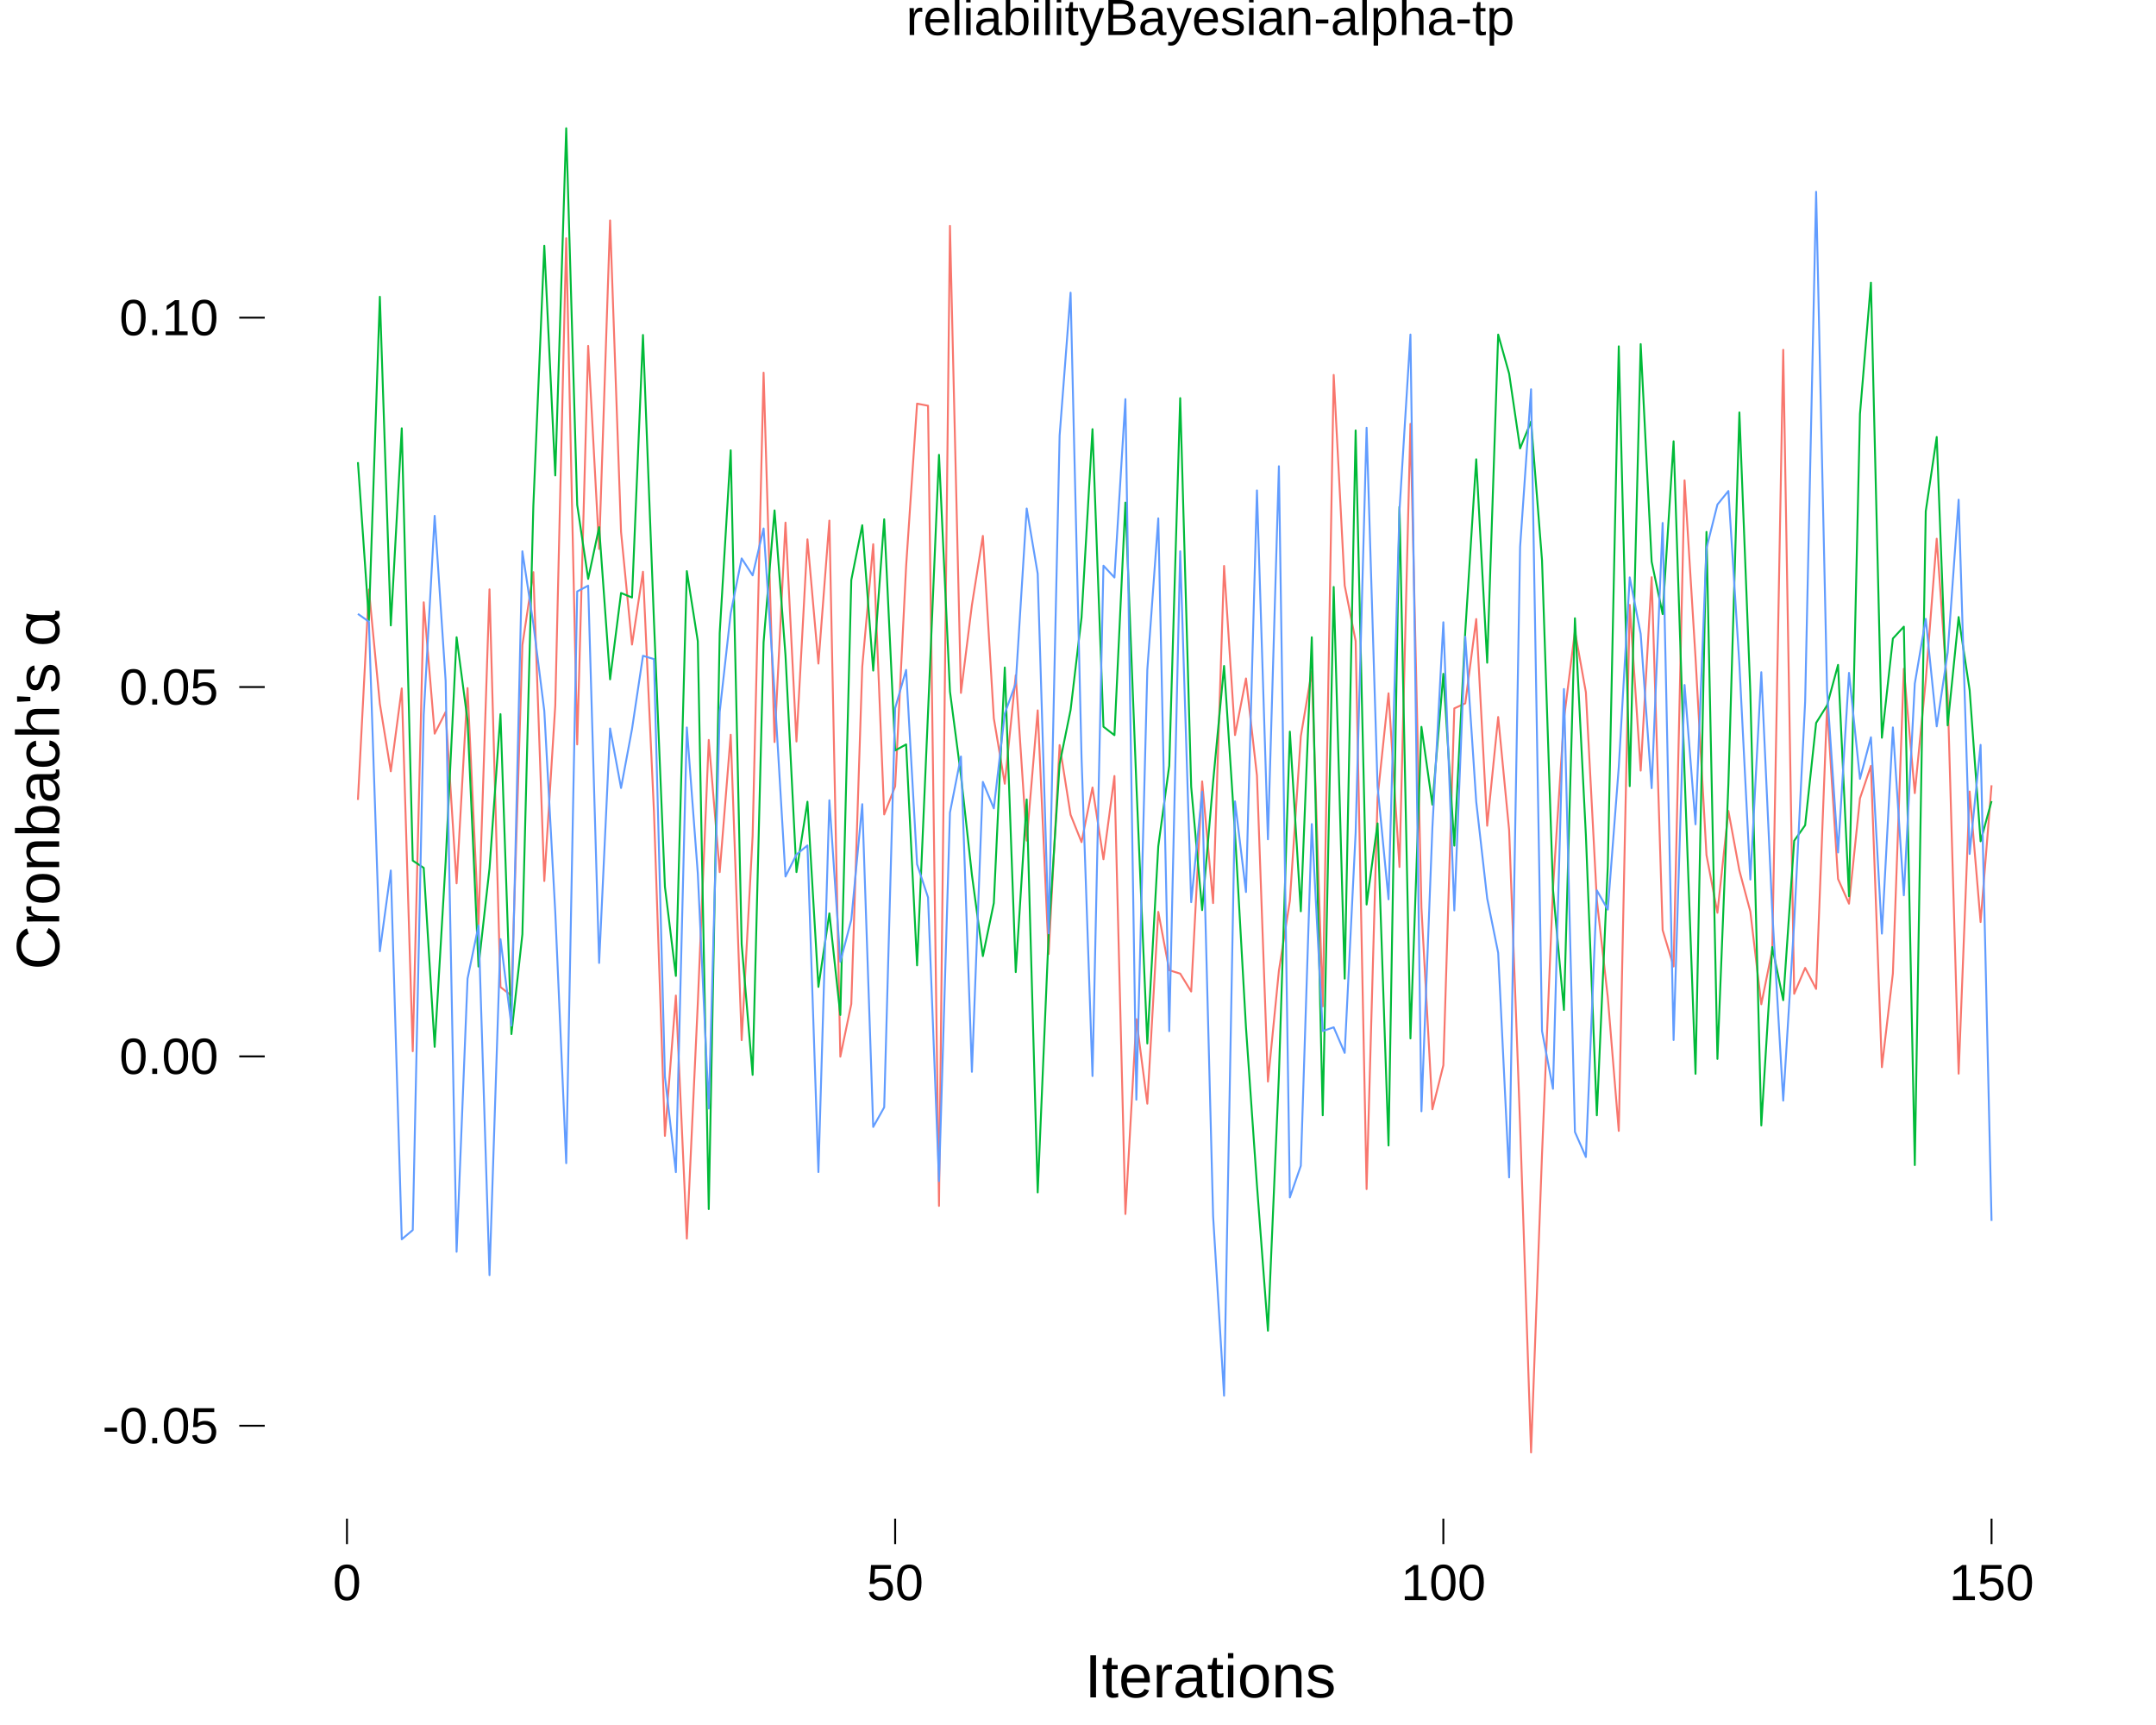
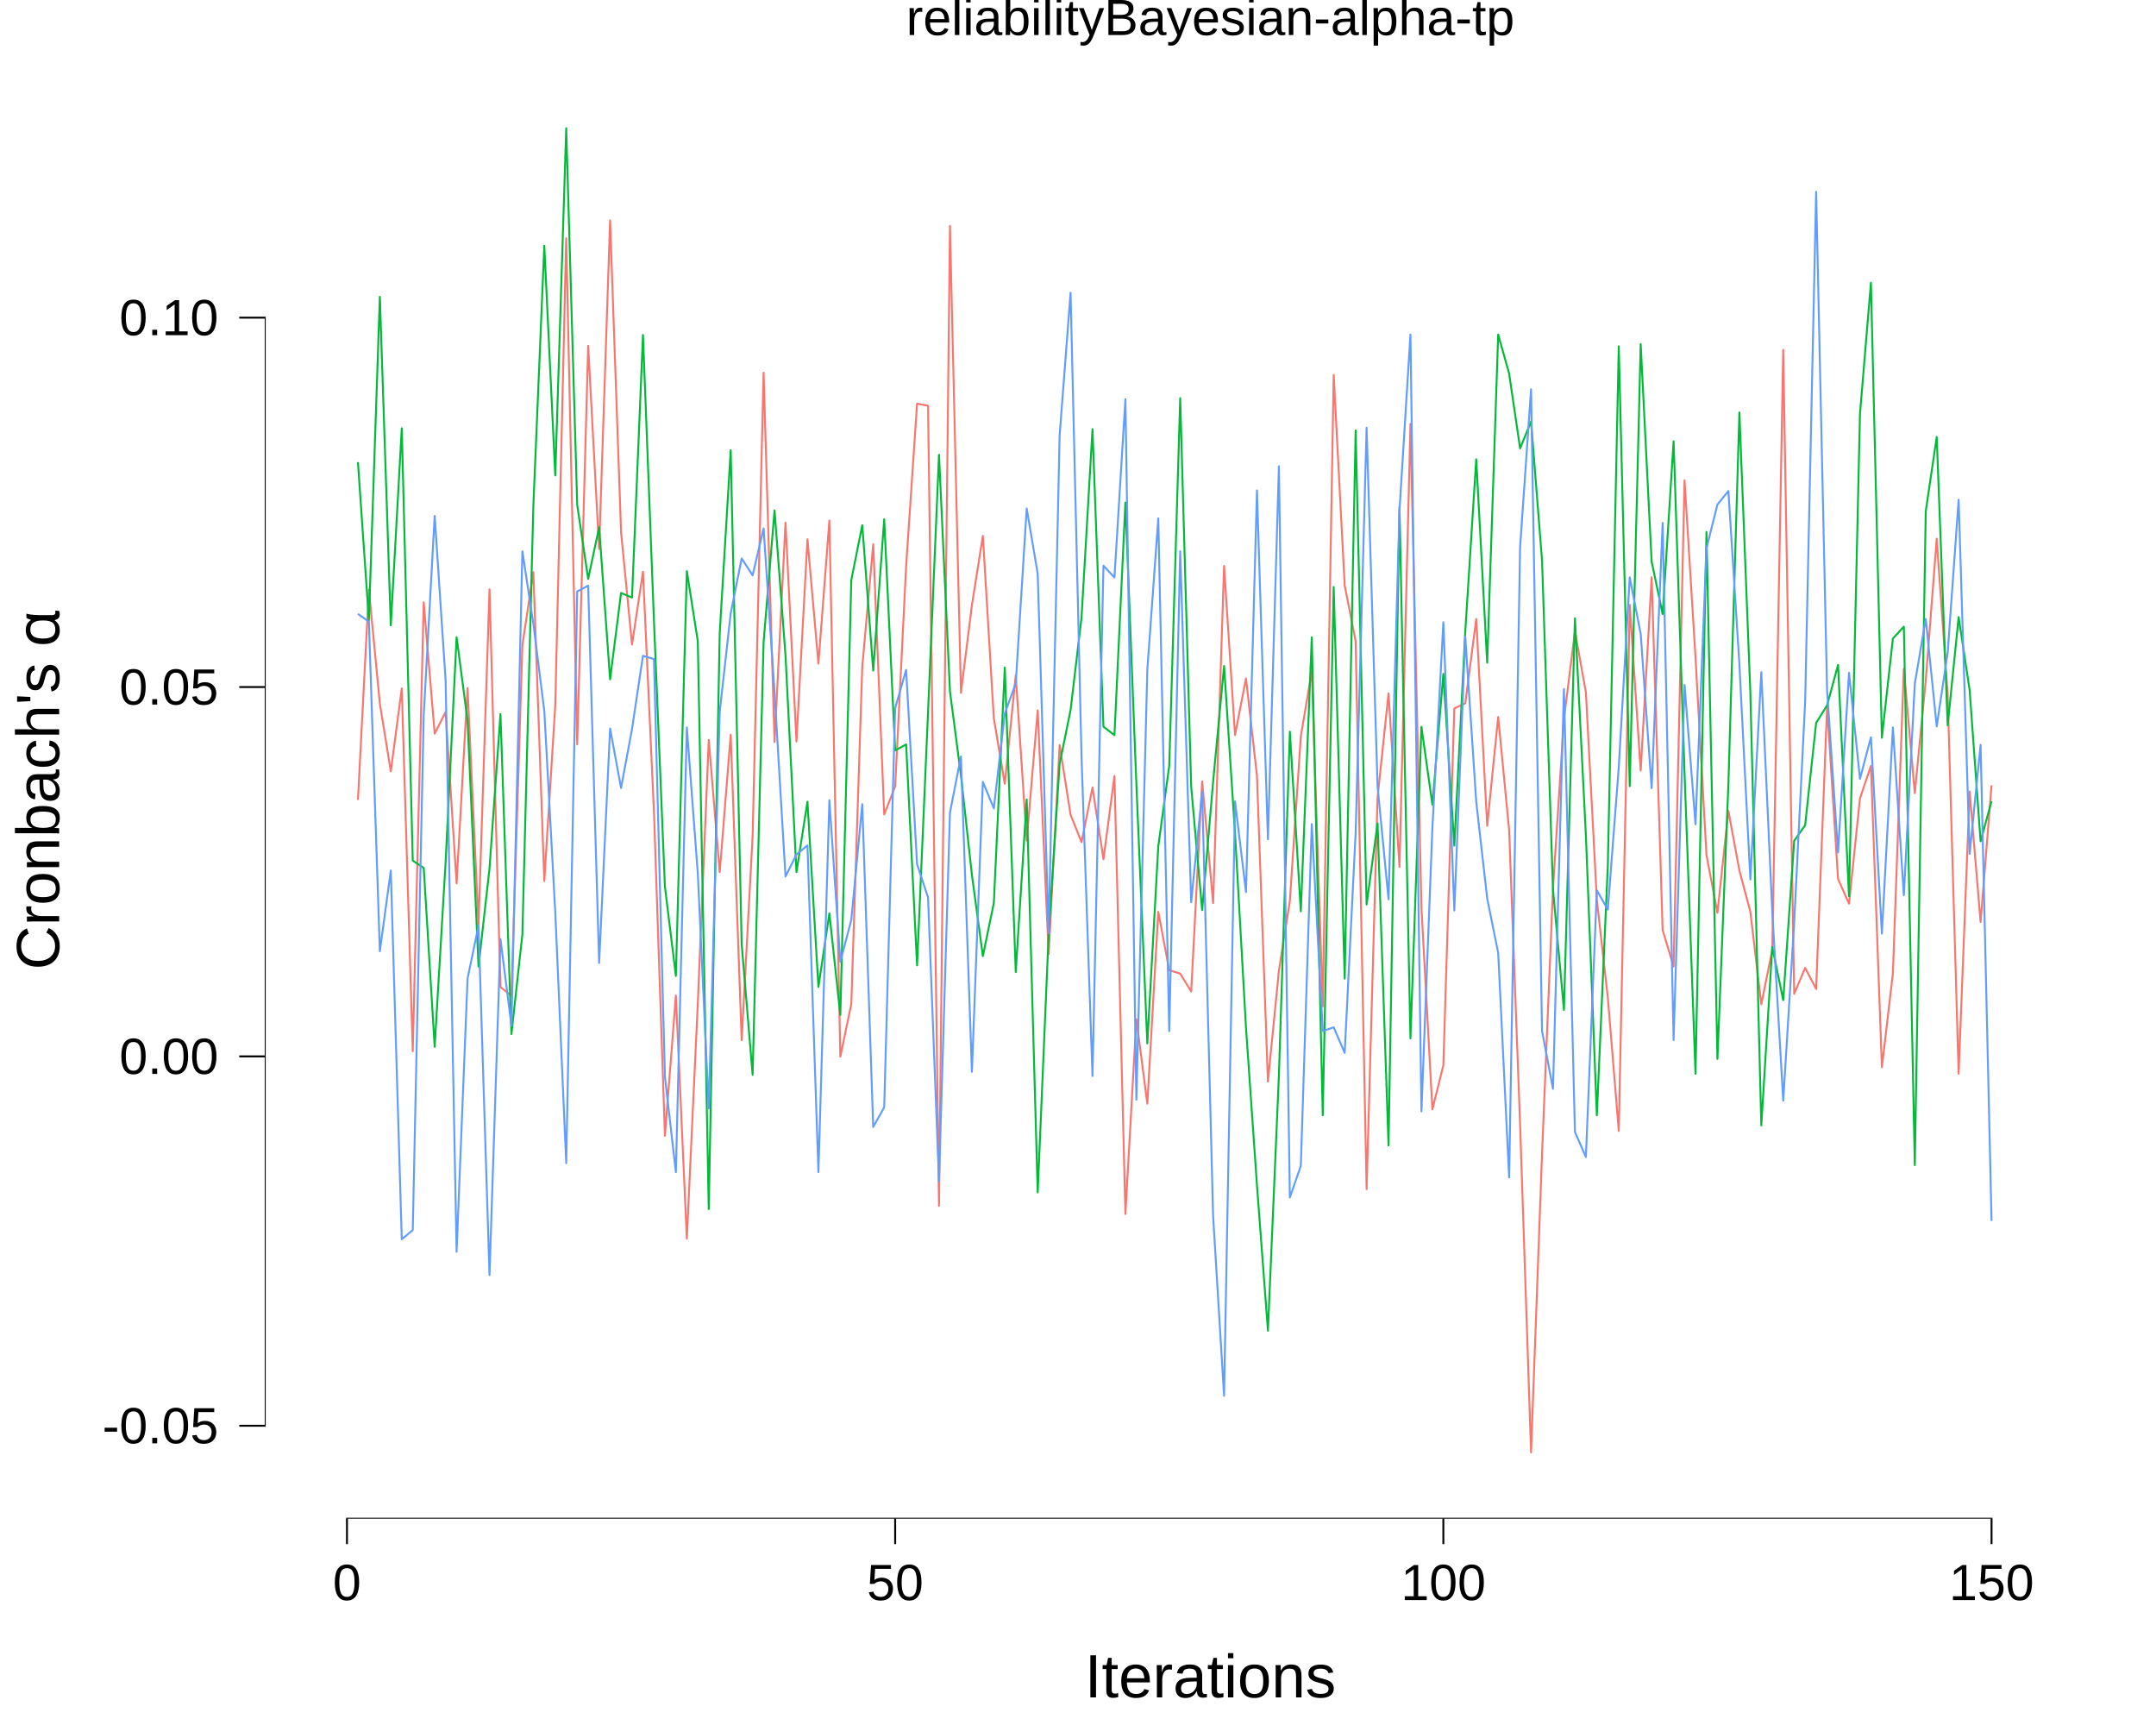
<svg xmlns="http://www.w3.org/2000/svg" viewBox="0 0 720.00 576.00">
  <defs>
    <style type="text/css">
    line, polyline, polygon, path, rect, circle {
      fill: none;
      stroke: #000000;
      stroke-linecap: round;
      stroke-linejoin: round;
      stroke-miterlimit: 10.00;
    }
  </style>
  </defs>
  <rect width="100%" height="100%" style="stroke: none; fill: #FFFFFF;" />
  <rect x="0.00" y="0.00" width="720.00" height="576.00" style="stroke-width: 10.67; stroke: none;" />
  <defs>
    <clipPath id="cpODguNDF8NzIwLjAwfDUwNy4xMHwyMC43MQ==">
      <rect x="88.41" y="20.71" width="631.59" height="486.38" />
    </clipPath>
  </defs>
  <rect x="88.41" y="20.71" width="631.59" height="486.38" style="stroke-width: 10.67; stroke: none;" clip-path="url(#cpODguNDF8NzIwLjAwfDUwNy4xMHwyMC43MQ==)" />
  <polyline points="119.53,267.10 123.19,196.85 126.85,234.99 130.51,257.55 134.17,229.87 137.84,351.02 141.50,201.11 145.16,244.98 148.82,237.75 152.48,294.96 156.14,229.76 159.80,308.66 163.47,196.79 167.13,329.59 170.79,332.47 174.45,215.42 178.11,191.03 181.77,294.18 185.43,235.59 189.09,79.55 192.76,248.57 196.42,115.49 200.08,183.31 203.74,73.60 207.40,177.63 211.06,215.23 214.72,190.90 218.39,271.06 222.05,379.28 225.71,332.43 229.37,413.59 233.03,335.05 236.69,247.07 240.35,291.22 244.02,245.33 247.68,347.32 251.34,279.13 255.00,124.44 258.66,247.78 262.32,174.51 265.98,247.60 269.65,180.09 273.31,221.58 276.97,173.83 280.63,352.83 284.29,335.25 287.95,222.67 291.61,181.72 295.28,271.96 298.94,262.56 302.60,189.07 306.26,134.78 309.92,135.48 313.58,402.66 317.24,75.44 320.91,231.37 324.57,202.06 328.23,178.94 331.89,239.87 335.55,261.71 339.21,225.50 342.87,280.69 346.54,237.20 350.20,318.56 353.86,248.79 357.52,272.06 361.18,281.20 364.84,262.96 368.50,286.92 372.17,259.11 375.83,405.37 379.49,340.31 383.15,368.54 386.81,304.48 390.47,323.97 394.13,325.11 397.80,331.08 401.46,260.91 405.12,301.55 408.78,188.97 412.44,245.45 416.10,226.54 419.76,258.98 423.43,361.15 427.09,324.16 430.75,300.81 434.41,245.87 438.07,224.16 441.73,336.04 445.39,125.19 449.06,195.49 452.72,214.06 456.38,397.05 460.04,266.32 463.70,231.50 467.36,289.50 471.02,141.53 474.69,303.13 478.35,370.41 482.01,355.71 485.67,236.54 489.33,234.86 492.99,206.70 496.65,275.73 500.32,239.42 503.98,277.23 507.64,375.59 511.30,484.99 514.96,385.45 518.62,296.70 522.28,240.17 525.95,210.79 529.61,231.17 533.27,300.55 536.93,333.07 540.59,377.62 544.25,201.98 547.91,257.32 551.57,192.74 555.24,310.56 558.90,322.72 562.56,160.39 566.22,219.61 569.88,285.50 573.54,304.79 577.20,270.78 580.87,290.67 584.53,304.40 588.19,335.34 591.85,317.17 595.51,116.81 599.17,331.84 602.83,323.20 606.50,330.22 610.16,235.83 613.82,293.50 617.48,301.75 621.14,266.58 624.80,255.73 628.46,356.35 632.13,325.07 635.79,223.32 639.45,264.84 643.11,227.15 646.77,179.88 650.43,232.07 654.09,358.51 657.76,264.29 661.42,307.88 665.08,262.21 " style="stroke-width: 0.64; stroke: #F8766D; stroke-linecap: butt;" clip-path="url(#cpODguNDF8NzIwLjAwfDUwNy4xMHwyMC43MQ==)" />
  <polyline points="119.53,154.32 123.19,207.10 126.85,99.10 130.51,208.84 134.17,143.01 137.84,287.37 141.50,289.79 145.16,349.55 148.82,287.78 152.48,212.78 156.14,240.58 159.80,322.74 163.47,289.99 167.13,238.46 170.79,345.29 174.45,311.96 178.11,168.94 181.77,82.05 185.43,158.76 189.09,42.82 192.76,168.60 196.42,193.30 200.08,176.03 203.74,226.84 207.40,198.01 211.06,199.52 214.72,111.85 218.39,207.31 222.05,296.07 225.71,325.88 229.37,190.70 233.03,214.09 236.69,403.73 240.35,211.36 244.02,150.36 247.68,315.24 251.34,358.91 255.00,214.43 258.66,170.43 262.32,218.89 265.98,291.20 269.65,267.70 273.31,329.54 276.97,304.98 280.63,338.91 284.29,193.69 287.95,175.38 291.61,223.92 295.28,173.40 298.94,250.59 302.60,248.57 306.26,322.34 309.92,237.84 313.58,151.87 317.24,230.87 320.91,258.91 324.57,292.13 328.23,319.25 331.89,301.53 335.55,222.89 339.21,324.59 342.87,266.95 346.54,398.16 350.20,311.89 353.86,255.09 357.52,237.09 361.18,206.21 364.84,143.30 368.50,242.66 372.17,245.49 375.83,167.82 379.49,261.74 383.15,348.43 386.81,282.59 390.47,255.70 394.13,132.94 397.80,262.70 401.46,303.90 405.12,261.06 408.78,222.38 412.44,278.25 416.10,343.16 419.76,395.73 423.43,444.34 427.09,359.13 430.75,244.30 434.41,304.29 438.07,212.79 441.73,372.41 445.39,196.00 449.06,326.78 452.72,143.73 456.38,302.03 460.04,274.94 463.70,382.50 467.36,169.21 471.02,346.74 474.69,242.70 478.35,268.70 482.01,224.99 485.67,282.37 489.33,210.82 492.99,153.36 496.65,221.29 500.32,111.72 503.98,124.76 507.64,149.73 511.30,140.75 514.96,187.09 518.62,296.98 522.28,337.24 525.95,206.45 529.61,278.95 533.27,372.42 536.93,289.16 540.59,115.64 544.25,262.50 547.91,114.90 551.57,187.53 555.24,205.05 558.90,147.35 562.56,258.22 566.22,358.56 569.88,177.61 573.54,353.58 577.20,261.77 580.87,137.72 584.53,231.23 588.19,375.80 591.85,316.23 595.51,333.98 599.17,280.75 602.83,275.56 606.50,241.39 610.16,235.53 613.82,222.01 617.48,299.25 621.14,138.24 624.80,94.40 628.46,246.34 632.13,213.22 635.79,209.25 639.45,389.04 643.11,170.72 646.77,145.91 650.43,242.20 654.09,206.04 657.76,230.42 661.42,280.92 665.08,267.51 " style="stroke-width: 0.64; stroke: #00BA38; stroke-linecap: butt;" clip-path="url(#cpODguNDF8NzIwLjAwfDUwNy4xMHwyMC43MQ==)" />
  <polyline points="119.53,204.99 123.19,207.58 126.85,317.63 130.51,290.67 134.17,413.82 137.84,410.73 141.50,238.74 145.16,172.25 148.82,227.33 152.48,417.98 156.14,326.78 159.80,309.06 163.47,425.78 167.13,313.59 170.79,342.48 174.45,184.08 178.11,208.31 181.77,237.38 185.43,304.58 189.09,388.40 192.76,197.49 196.42,195.56 200.08,321.54 203.74,243.25 207.40,263.12 211.06,243.45 214.72,218.97 218.39,220.08 222.05,359.54 225.71,391.40 229.37,242.91 233.03,291.65 236.69,370.15 240.35,237.69 244.02,204.78 247.68,186.46 251.34,192.12 255.00,176.46 258.66,231.21 262.32,292.68 265.98,285.32 269.65,282.30 273.31,391.37 276.97,267.21 280.63,321.17 284.29,307.15 287.95,268.52 291.61,376.30 295.28,369.74 298.94,236.47 302.60,223.69 306.26,288.58 309.92,299.66 313.58,394.37 317.24,271.33 320.91,252.60 324.57,357.89 328.23,261.09 331.89,269.92 335.55,238.26 339.21,228.17 342.87,169.79 346.54,191.56 350.20,311.66 353.86,145.46 357.52,97.73 361.18,252.90 364.84,359.30 368.50,188.89 372.17,192.84 375.83,133.28 379.49,367.20 383.15,223.65 386.81,173.09 390.47,344.33 394.13,184.08 397.80,301.25 401.46,264.34 405.12,406.12 408.78,466.05 412.44,267.58 416.10,297.86 419.76,163.75 423.43,280.26 427.09,155.68 430.75,399.84 434.41,389.27 438.07,275.17 441.73,344.28 445.39,343.03 449.06,351.57 452.72,278.04 456.38,142.83 460.04,262.56 463.70,300.29 467.36,170.41 471.02,111.71 474.69,371.08 478.35,276.35 482.01,207.78 485.67,304.01 489.33,212.60 492.99,267.72 496.65,300.01 500.32,318.18 503.98,393.15 507.64,182.62 511.30,129.98 514.96,344.27 518.62,363.56 522.28,230.07 525.95,377.97 529.61,386.34 533.27,297.30 536.93,303.73 540.59,256.17 544.25,192.79 547.91,211.66 551.57,263.17 555.24,174.62 558.90,347.28 562.56,228.73 566.22,275.25 569.88,183.08 573.54,168.47 577.20,163.95 580.87,221.75 584.53,293.69 588.19,224.45 591.85,304.30 595.51,367.51 599.17,308.06 602.83,234.28 606.50,64.05 610.16,230.63 613.82,284.65 617.48,224.68 621.14,260.07 624.80,246.18 628.46,311.75 632.13,242.90 635.79,298.96 639.45,228.28 643.11,206.65 646.77,242.55 650.43,217.88 654.09,166.85 657.76,285.14 661.42,248.72 665.08,407.68 " style="stroke-width: 0.64; stroke: #619CFF; stroke-linecap: butt;" clip-path="url(#cpODguNDF8NzIwLjAwfDUwNy4xMHwyMC43MQ==)" />
+   <line x1="115.55" y1="507.10" x2="665.40" y2="507.10" style="stroke-width: 0.64; stroke-linecap: butt;" clip-path="url(#cpODguNDF8NzIwLjAwfDUwNy4xMHwyMC43MQ==)" />
+   <line x1="88.41" y1="476.40" x2="88.41" y2="105.75" style="stroke-width: 0.64; stroke-linecap: butt;" clip-path="url(#cpODguNDF8NzIwLjAwfDUwNy4xMHwyMC43MQ==)" />
  <rect x="88.41" y="20.71" width="631.59" height="486.38" style="stroke-width: 0.00; stroke: none;" clip-path="url(#cpODguNDF8NzIwLjAwfDUwNy4xMHwyMC43MQ==)" />
  <defs>
    <clipPath id="cpMC4wMHw3MjAuMDB8NTc2LjAwfDAuMDA=">
      <rect x="0.00" y="0.00" width="720.00" height="576.00" />
    </clipPath>
  </defs>
  <polyline points="88.41,507.10 88.41,20.71 " style="stroke-width: 0.00; stroke: none; stroke-linecap: butt;" clip-path="url(#cpMC4wMHw3MjAuMDB8NTc2LjAwfDAuMDA=)" />
  <g clip-path="url(#cpMC4wMHw3MjAuMDB8NTc2LjAwfDAuMDA=)">
    <text x="34.19" y="481.93" style="font-size: 17.00px; font-family: Liberation Sans;" textLength="38.73px" lengthAdjust="spacingAndGlyphs">-0.05</text>
  </g>
  <g clip-path="url(#cpMC4wMHw3MjAuMDB8NTc2LjAwfDAuMDA=)">
    <text x="39.85" y="358.59" style="font-size: 17.00px; font-family: Liberation Sans;" textLength="33.08px" lengthAdjust="spacingAndGlyphs">0.00</text>
  </g>
  <g clip-path="url(#cpMC4wMHw3MjAuMDB8NTc2LjAwfDAuMDA=)">
    <text x="39.85" y="235.26" style="font-size: 17.00px; font-family: Liberation Sans;" textLength="33.08px" lengthAdjust="spacingAndGlyphs">0.05</text>
  </g>
  <g clip-path="url(#cpMC4wMHw3MjAuMDB8NTc2LjAwfDAuMDA=)">
    <text x="39.85" y="111.92" style="font-size: 17.00px; font-family: Liberation Sans;" textLength="33.08px" lengthAdjust="spacingAndGlyphs">0.10</text>
  </g>
  <polyline points="79.90,476.08 88.41,476.08 " style="stroke-width: 0.64; stroke-linecap: butt;" clip-path="url(#cpMC4wMHw3MjAuMDB8NTc2LjAwfDAuMDA=)" />
  <polyline points="79.90,352.74 88.41,352.74 " style="stroke-width: 0.64; stroke-linecap: butt;" clip-path="url(#cpMC4wMHw3MjAuMDB8NTc2LjAwfDAuMDA=)" />
  <polyline points="79.90,229.41 88.41,229.41 " style="stroke-width: 0.64; stroke-linecap: butt;" clip-path="url(#cpMC4wMHw3MjAuMDB8NTc2LjAwfDAuMDA=)" />
  <polyline points="79.90,106.07 88.41,106.07 " style="stroke-width: 0.64; stroke-linecap: butt;" clip-path="url(#cpMC4wMHw3MjAuMDB8NTc2LjAwfDAuMDA=)" />
  <polyline points="88.41,507.10 720.00,507.10 " style="stroke-width: 0.00; stroke: none; stroke-linecap: butt;" clip-path="url(#cpMC4wMHw3MjAuMDB8NTc2LjAwfDAuMDA=)" />
  <polyline points="115.87,515.60 115.87,507.10 " style="stroke-width: 0.64; stroke-linecap: butt;" clip-path="url(#cpMC4wMHw3MjAuMDB8NTc2LjAwfDAuMDA=)" />
  <polyline points="298.94,515.60 298.94,507.10 " style="stroke-width: 0.64; stroke-linecap: butt;" clip-path="url(#cpMC4wMHw3MjAuMDB8NTc2LjAwfDAuMDA=)" />
  <polyline points="482.01,515.60 482.01,507.10 " style="stroke-width: 0.64; stroke-linecap: butt;" clip-path="url(#cpMC4wMHw3MjAuMDB8NTc2LjAwfDAuMDA=)" />
  <polyline points="665.08,515.60 665.08,507.10 " style="stroke-width: 0.64; stroke-linecap: butt;" clip-path="url(#cpMC4wMHw3MjAuMDB8NTc2LjAwfDAuMDA=)" />
  <g clip-path="url(#cpMC4wMHw3MjAuMDB8NTc2LjAwfDAuMDA=)">
    <text x="111.14" y="534.28" style="font-size: 17.00px; font-family: Liberation Sans;" textLength="9.45px" lengthAdjust="spacingAndGlyphs">0</text>
  </g>
  <g clip-path="url(#cpMC4wMHw3MjAuMDB8NTc2LjAwfDAuMDA=)">
    <text x="289.48" y="534.28" style="font-size: 17.00px; font-family: Liberation Sans;" textLength="18.91px" lengthAdjust="spacingAndGlyphs">50</text>
  </g>
  <g clip-path="url(#cpMC4wMHw3MjAuMDB8NTc2LjAwfDAuMDA=)">
    <text x="467.83" y="534.28" style="font-size: 17.00px; font-family: Liberation Sans;" textLength="28.36px" lengthAdjust="spacingAndGlyphs">100</text>
  </g>
  <g clip-path="url(#cpMC4wMHw3MjAuMDB8NTc2LjAwfDAuMDA=)">
    <text x="650.90" y="534.28" style="font-size: 17.00px; font-family: Liberation Sans;" textLength="28.36px" lengthAdjust="spacingAndGlyphs">150</text>
  </g>
  <g clip-path="url(#cpMC4wMHw3MjAuMDB8NTc2LjAwfDAuMDA=)">
    <text x="362.24" y="566.78" style="font-size: 20.40px; font-family: Liberation Sans;" textLength="83.92px" lengthAdjust="spacingAndGlyphs">Iterations</text>
  </g>
  <g clip-path="url(#cpMC4wMHw3MjAuMDB8NTc2LjAwfDAuMDA=)">
    <text transform="translate(19.76,323.83) rotate(-90)" style="font-size: 20.40px; font-family: Liberation Sans;" textLength="102.53px" lengthAdjust="spacingAndGlyphs">Cronbach's</text>
  </g>
  <g clip-path="url(#cpMC4wMHw3MjAuMDB8NTc2LjAwfDAuMDA=)">
    <text transform="translate(19.76,221.30) rotate(-90)" style="font-size: 20.40px; font-family: Symbola;" textLength="5.09px" lengthAdjust="spacingAndGlyphs"> </text>
  </g>
  <g clip-path="url(#cpMC4wMHw3MjAuMDB8NTc2LjAwfDAuMDA=)">
    <text transform="translate(19.76,216.20) rotate(-90)" style="font-size: 20.40px; font-family: Symbola;" textLength="12.22px" lengthAdjust="spacingAndGlyphs">α</text>
  </g>
  <g clip-path="url(#cpMC4wMHw3MjAuMDB8NTc2LjAwfDAuMDA=)">
    <text x="302.62" y="11.70" style="font-size: 17.00px; font-family: Liberation Sans;" textLength="203.16px" lengthAdjust="spacingAndGlyphs">reliabilityBayesian-alpha-tp</text>
  </g>
</svg>
